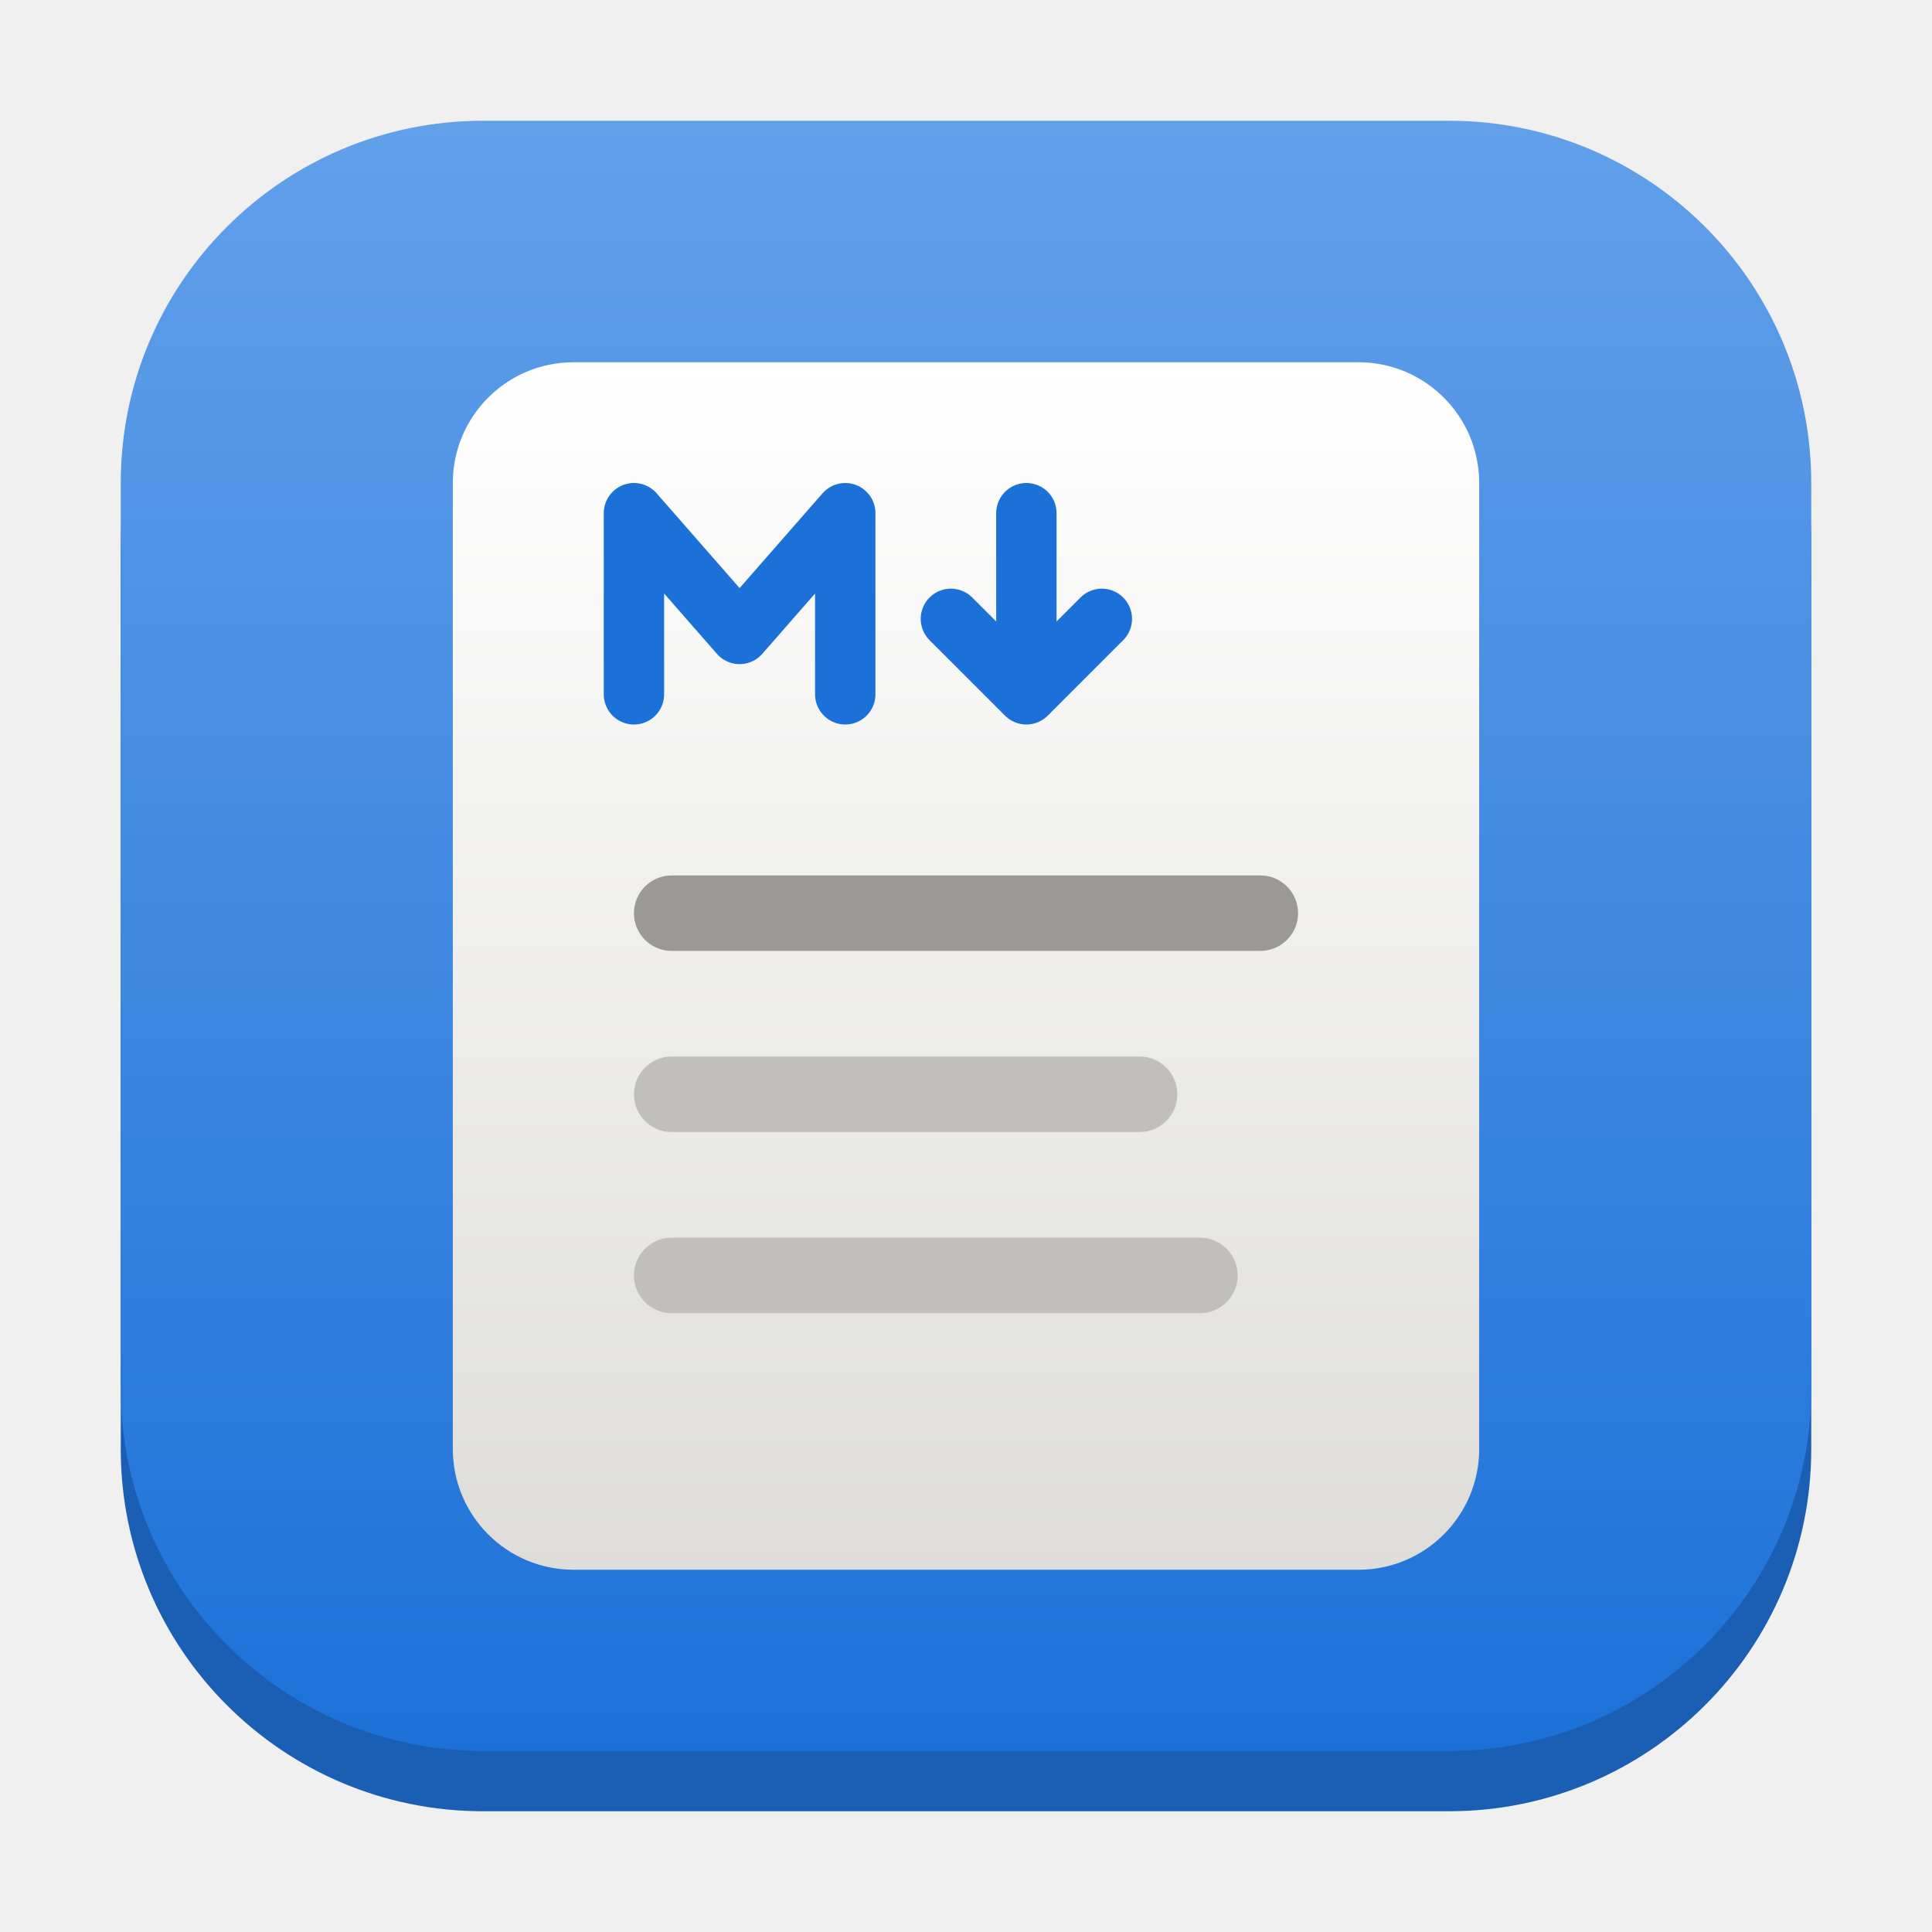
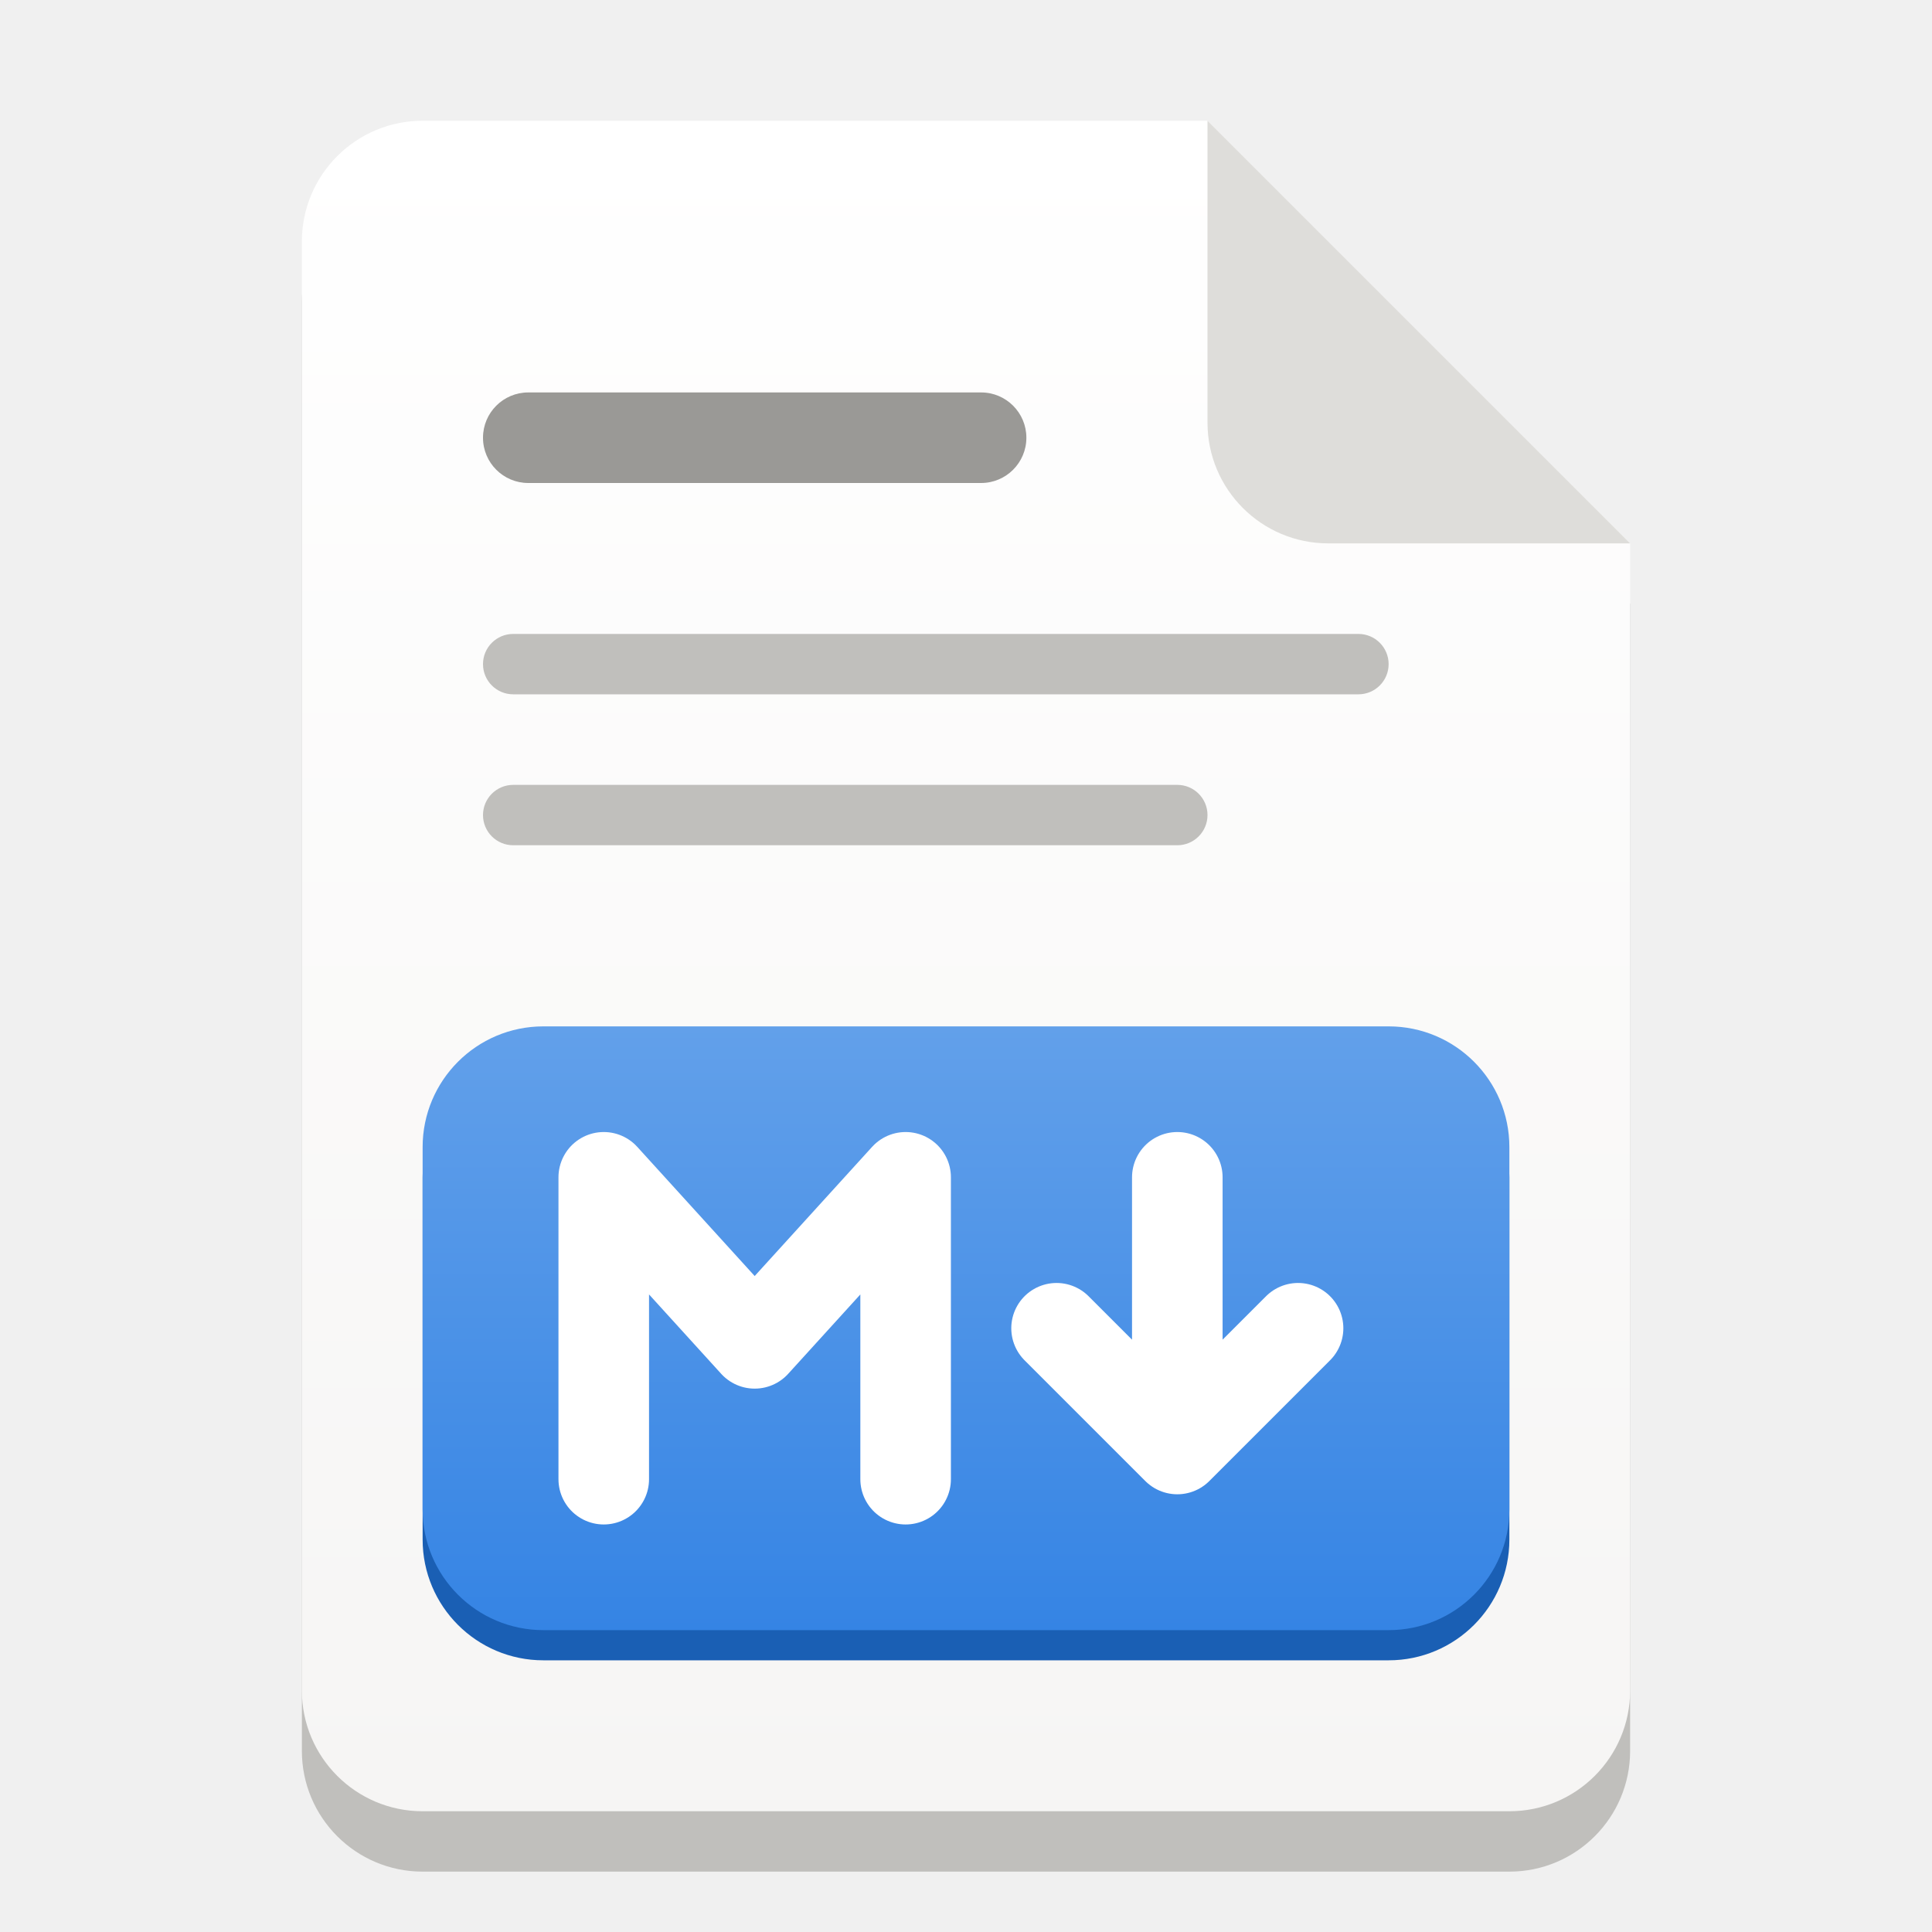
<svg xmlns="http://www.w3.org/2000/svg" width="128" height="128" viewBox="0 0 128 128">
  <defs>
-     <linearGradient id="bg" x1="0" y1="0" x2="0" y2="1">
-       <stop offset="0" stop-color="#62a0ea" />
-       <stop offset="1" stop-color="#1c71d8" />
-     </linearGradient>
    <linearGradient id="page" x1="0" y1="0" x2="0" y2="1">
      <stop offset="0" stop-color="#ffffff" />
-       <stop offset="1" stop-color="#deddda" />
+       <stop offset="1" stop-color="#f6f5f4" />
+     </linearGradient>
+     <linearGradient id="mark" x1="0" y1="0" x2="0" y2="1">
+       <stop offset="0" stop-color="#62a0ea" />
+       <stop offset="1" stop-color="#3584e4" />
    </linearGradient>
  </defs>
-   <rect x="8" y="12" width="112" height="108" rx="24" fill="#1a5fb4" />
-   <rect x="8" y="8" width="112" height="108" rx="24" fill="url(#bg)" />
-   <rect x="30" y="24" width="68" height="80" rx="8" fill="url(#page)" />
-   <path d="M42 46 v-12 l7 8 l7 -8 v12" fill="none" stroke="#1c71d8" stroke-width="4" stroke-linecap="round" stroke-linejoin="round" />
-   <path d="M68 34 v12 m-5 -5 l5 5 l5 -5" fill="none" stroke="#1c71d8" stroke-width="4" stroke-linecap="round" stroke-linejoin="round" />
-   <rect x="42" y="58" width="44" height="5" rx="2.5" fill="#9a9996" />
-   <rect x="42" y="70" width="36" height="5" rx="2.5" fill="#c0bfbc" />
-   <rect x="42" y="82" width="40" height="5" rx="2.5" fill="#c0bfbc" />
+   <path d="M28 12h52l28 28v76a8 8 0 0 1-8 8H28a8 8 0 0 1-8-8V20a8 8 0 0 1 8-8z" fill="#c0bfbc" />
+   <path d="M28 8h52l28 28v76a8 8 0 0 1-8 8H28a8 8 0 0 1-8-8V16a8 8 0 0 1 8-8z" fill="url(#page)" />
+   <path d="M80 8v20a8 8 0 0 0 8 8h20z" fill="#deddda" />
+   <rect x="32" y="26" width="36" height="6" rx="3" fill="#9a9996" />
+   <rect x="32" y="42" width="60" height="4" rx="2" fill="#c0bfbc" />
+   <rect x="32" y="52" width="48" height="4" rx="2" fill="#c0bfbc" />
+   <rect x="28" y="70" width="72" height="40" rx="8" fill="#1a5fb4" />
+   <rect x="28" y="68" width="72" height="40" rx="8" fill="url(#mark)" />
+   <path d="M40 98V78l10 11 10-11v20" fill="none" stroke="#ffffff" stroke-width="6" stroke-linecap="round" stroke-linejoin="round" />
+   <path d="M78 78v18m-8-8 8 8 8-8" fill="none" stroke="#ffffff" stroke-width="6" stroke-linecap="round" stroke-linejoin="round" />
</svg>
